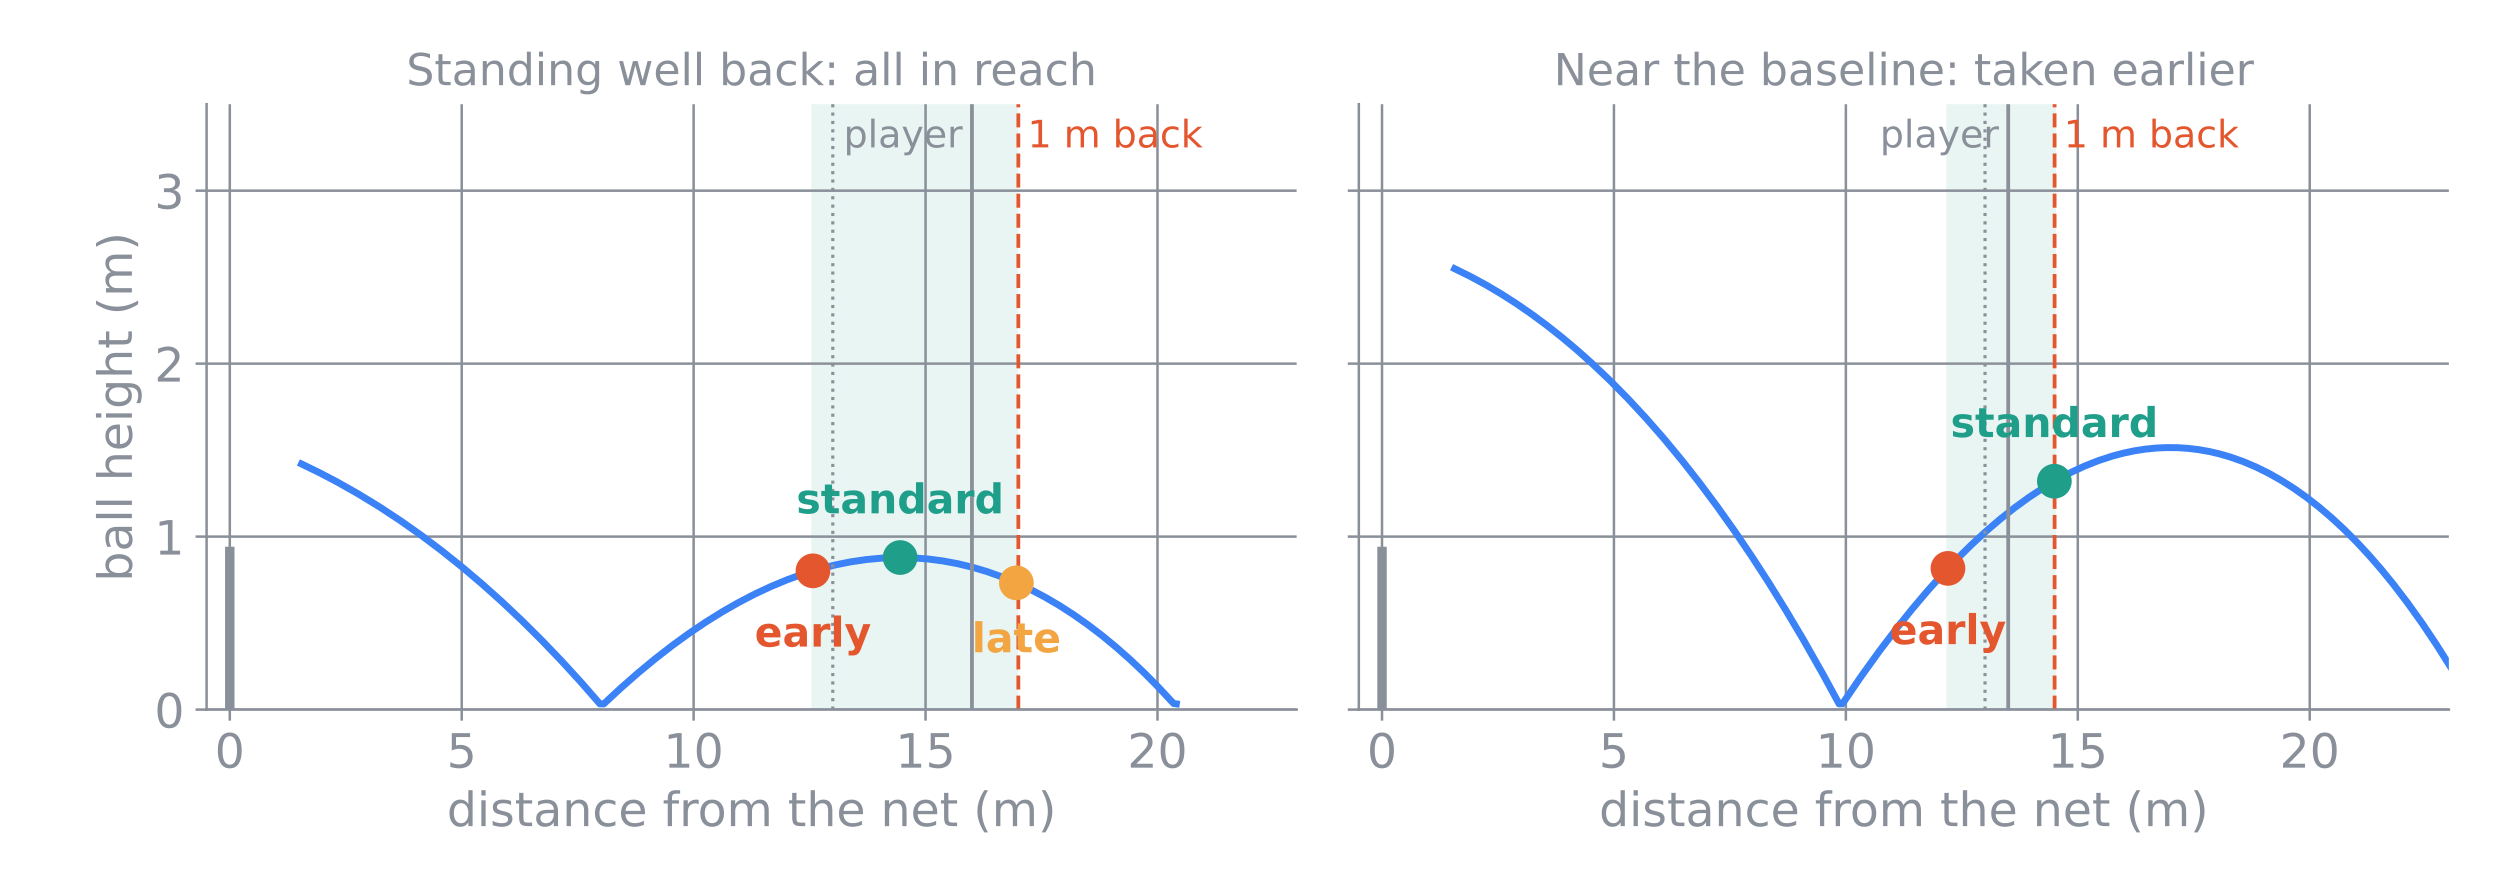
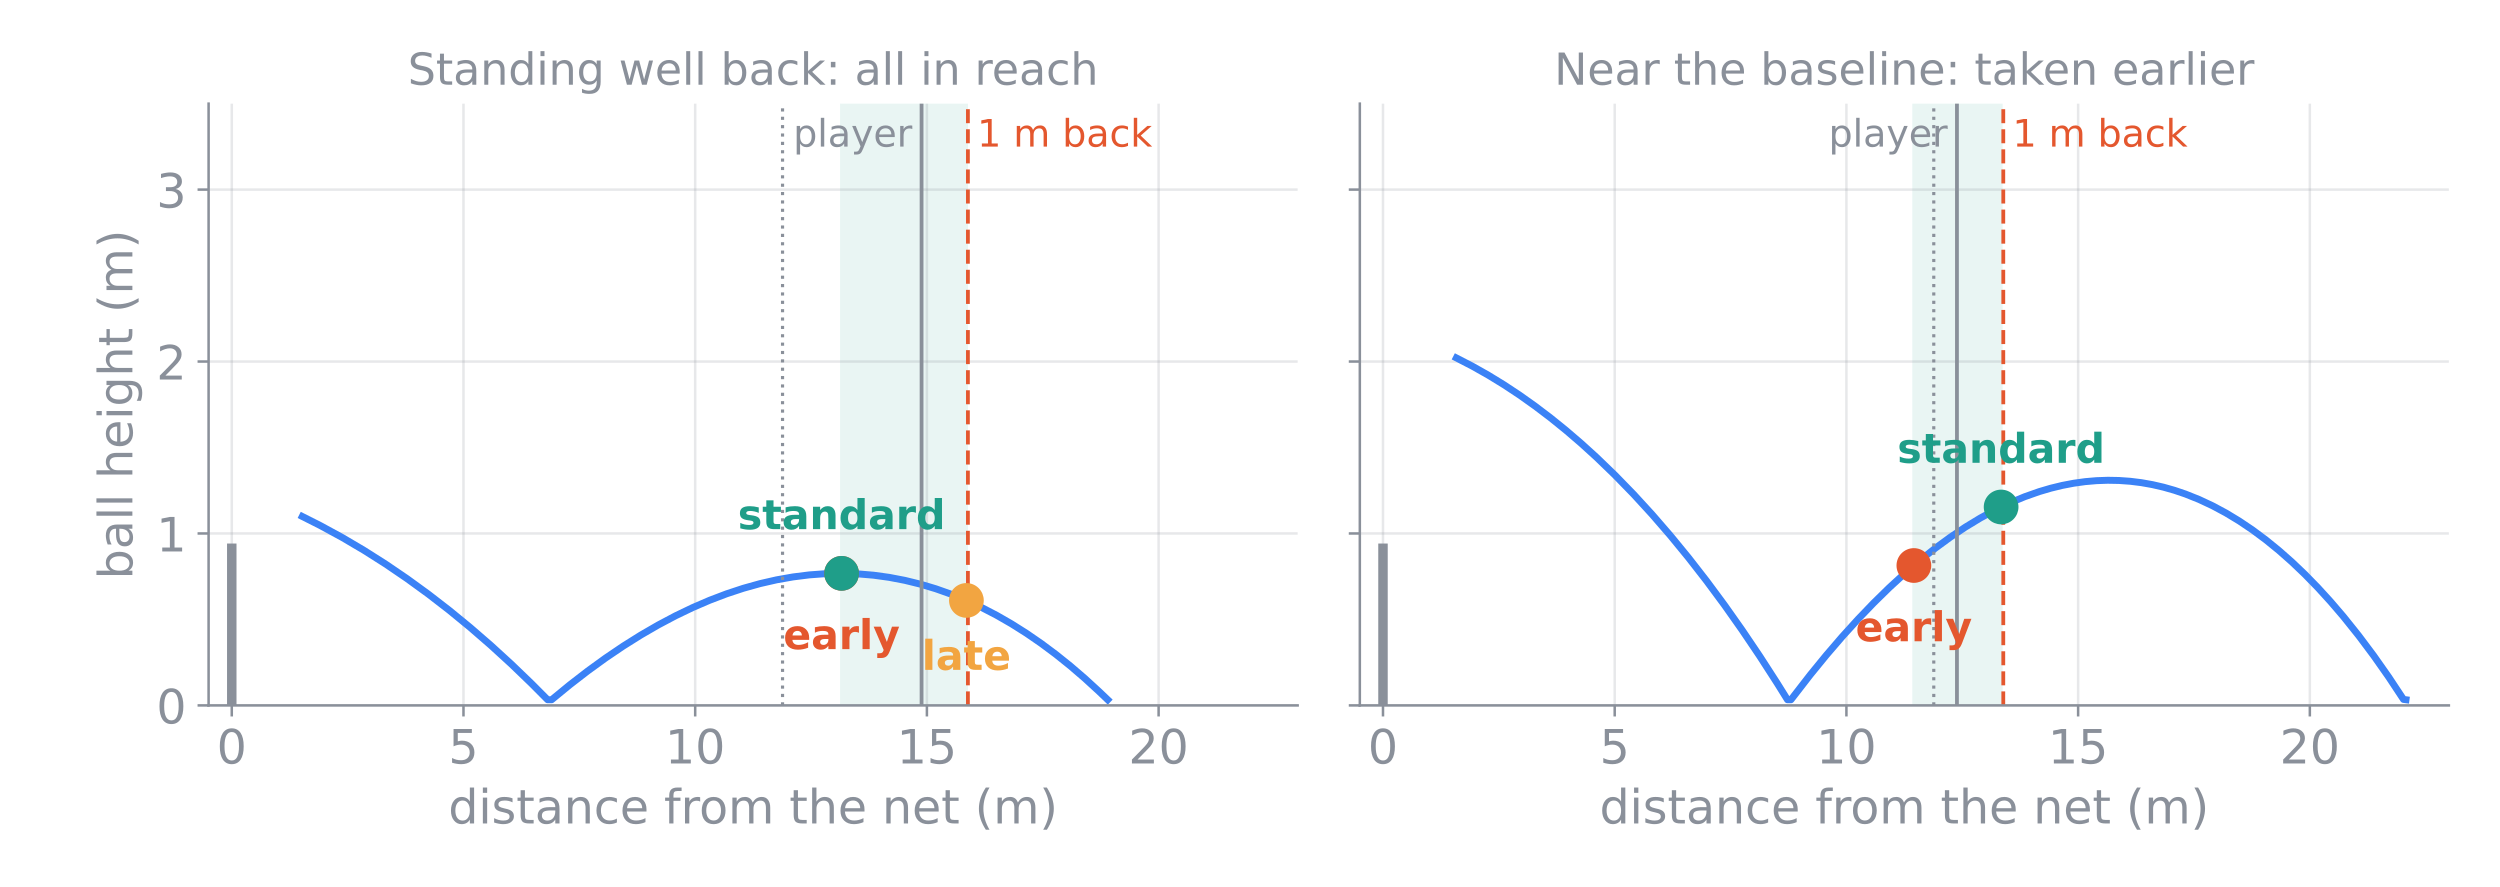
<svg xmlns="http://www.w3.org/2000/svg" xmlns:xlink="http://www.w3.org/1999/xlink" width="792pt" height="280.8pt" viewBox="0 0 792 280.8" version="1.1">
  <defs>
    <style type="text/css">*{stroke-linejoin: round; stroke-linecap: butt}</style>
  </defs>
  <g id="figure_1">
    <g id="patch_1">
      <path d="M 0 280.8  L 792 280.8  L 792 0  L 0 0  L 0 280.8  z " style="fill: none" />
    </g>
    <g id="axes_1">
      <g id="patch_2">
-         <path d="M 65.45 224.8  L 410.775 224.8  L 410.775 33  L 65.45 33  L 65.45 224.8  z " style="fill: none" />
+         <path d="M 66.084 223.476  L 411.092 223.476  L 411.092 32.837  L 66.084 32.837  L 66.084 223.476  z " style="fill: none" />
      </g>
      <g id="patch_3">
-         <path d="M 257.543 224.8  L 321.991 224.8  L 321.991 33  L 257.543 33  z " clip-path="url(#p27a4a49882)" style="fill: #1f9e89; opacity: 0.1; stroke: #1f9e89; stroke-linejoin: miter" />
+         <path d="M 266.621 223.476  L 306.158 223.476  L 306.158 32.837  L 266.621 32.837  z " clip-path="url(#p48217738cc)" style="fill: #1f9e89; opacity: 0.1; stroke: #1f9e89; stroke-linejoin: miter" />
      </g>
      <g id="matplotlib.axis_1">
        <g id="xtick_1">
          <g id="line2d_1">
-             <path d="M 72.797 224.8  L 72.797 33  " clip-path="url(#p27a4a49882)" style="fill: none; stroke: #8a909a; stroke-width: 0.8; stroke-linecap: square" />
+             <path d="M 73.424 223.476  L 73.424 32.837  " clip-path="url(#p48217738cc)" style="fill: none; stroke: #8a909a; stroke-opacity: 0.2; stroke-width: 0.8; stroke-linecap: square" />
          </g>
          <g id="line2d_2">
            <defs>
-               <path id="m9a5ee5112d" d="M 0 0  L 0 3.5  " style="stroke: #8a909a; stroke-width: 0.8" />
+               <path id="mfa98aa0cd5" d="M 0 0  L 0 3.5  " style="stroke: #8a909a; stroke-width: 0.8" />
            </defs>
            <g>
-               <use xlink:href="#m9a5ee5112d" x="72.797" y="224.8" style="fill: #8a909a; stroke: #8a909a; stroke-width: 0.8" />
+               <use xlink:href="#mfa98aa0cd5" x="73.424" y="223.476" style="fill: #8a909a; stroke: #8a909a; stroke-width: 0.8" />
            </g>
          </g>
          <g id="text_1">
-             <text style="font-size: 15px; font-family: 'DejaVu Sans'; text-anchor: middle; fill: #8a909a" x="72.797" y="243.198" transform="rotate(-0 72.79734 243.1977)">0</text>
+             <text style="font-size: 15px; font-family: 'DejaVu Sans'; text-anchor: middle; fill: #8a909a" x="73.424" y="241.873" transform="rotate(-0 73.42412 241.873)">0</text>
          </g>
        </g>
        <g id="xtick_2">
          <g id="line2d_3">
-             <path d="M 146.271 224.8  L 146.271 33  " clip-path="url(#p27a4a49882)" style="fill: none; stroke: #8a909a; stroke-width: 0.8; stroke-linecap: square" />
+             <path d="M 146.83 223.476  L 146.83 32.837  " clip-path="url(#p48217738cc)" style="fill: none; stroke: #8a909a; stroke-opacity: 0.2; stroke-width: 0.8; stroke-linecap: square" />
          </g>
          <g id="line2d_4">
            <g>
-               <use xlink:href="#m9a5ee5112d" x="146.271" y="224.8" style="fill: #8a909a; stroke: #8a909a; stroke-width: 0.8" />
+               <use xlink:href="#mfa98aa0cd5" x="146.83" y="223.476" style="fill: #8a909a; stroke: #8a909a; stroke-width: 0.8" />
            </g>
          </g>
          <g id="text_2">
-             <text style="font-size: 15px; font-family: 'DejaVu Sans'; text-anchor: middle; fill: #8a909a" x="146.271" y="243.198" transform="rotate(-0 146.2707 243.1977)">5</text>
+             <text style="font-size: 15px; font-family: 'DejaVu Sans'; text-anchor: middle; fill: #8a909a" x="146.83" y="241.873" transform="rotate(-0 146.8301 241.873)">5</text>
          </g>
        </g>
        <g id="xtick_3">
          <g id="line2d_5">
-             <path d="M 219.744 224.8  L 219.744 33  " clip-path="url(#p27a4a49882)" style="fill: none; stroke: #8a909a; stroke-width: 0.8; stroke-linecap: square" />
+             <path d="M 220.236 223.476  L 220.236 32.837  " clip-path="url(#p48217738cc)" style="fill: none; stroke: #8a909a; stroke-opacity: 0.2; stroke-width: 0.8; stroke-linecap: square" />
          </g>
          <g id="line2d_6">
            <g>
-               <use xlink:href="#m9a5ee5112d" x="219.744" y="224.8" style="fill: #8a909a; stroke: #8a909a; stroke-width: 0.8" />
+               <use xlink:href="#mfa98aa0cd5" x="220.236" y="223.476" style="fill: #8a909a; stroke: #8a909a; stroke-width: 0.8" />
            </g>
          </g>
          <g id="text_3">
-             <text style="font-size: 15px; font-family: 'DejaVu Sans'; text-anchor: middle; fill: #8a909a" x="219.744" y="243.198" transform="rotate(-0 219.7441 243.1977)">10</text>
+             <text style="font-size: 15px; font-family: 'DejaVu Sans'; text-anchor: middle; fill: #8a909a" x="220.236" y="241.873" transform="rotate(-0 220.2361 241.873)">10</text>
          </g>
        </g>
        <g id="xtick_4">
          <g id="line2d_7">
-             <path d="M 293.218 224.8  L 293.218 33  " clip-path="url(#p27a4a49882)" style="fill: none; stroke: #8a909a; stroke-width: 0.8; stroke-linecap: square" />
+             <path d="M 293.642 223.476  L 293.642 32.837  " clip-path="url(#p48217738cc)" style="fill: none; stroke: #8a909a; stroke-opacity: 0.2; stroke-width: 0.8; stroke-linecap: square" />
          </g>
          <g id="line2d_8">
            <g>
-               <use xlink:href="#m9a5ee5112d" x="293.218" y="224.8" style="fill: #8a909a; stroke: #8a909a; stroke-width: 0.8" />
+               <use xlink:href="#mfa98aa0cd5" x="293.642" y="223.476" style="fill: #8a909a; stroke: #8a909a; stroke-width: 0.8" />
            </g>
          </g>
          <g id="text_4">
-             <text style="font-size: 15px; font-family: 'DejaVu Sans'; text-anchor: middle; fill: #8a909a" x="293.218" y="243.198" transform="rotate(-0 293.2176 243.1977)">15</text>
+             <text style="font-size: 15px; font-family: 'DejaVu Sans'; text-anchor: middle; fill: #8a909a" x="293.642" y="241.873" transform="rotate(-0 293.6421 241.873)">15</text>
          </g>
        </g>
        <g id="xtick_5">
          <g id="line2d_9">
-             <path d="M 366.691 224.8  L 366.691 33  " clip-path="url(#p27a4a49882)" style="fill: none; stroke: #8a909a; stroke-width: 0.8; stroke-linecap: square" />
+             <path d="M 367.048 223.476  L 367.048 32.837  " clip-path="url(#p48217738cc)" style="fill: none; stroke: #8a909a; stroke-opacity: 0.2; stroke-width: 0.8; stroke-linecap: square" />
          </g>
          <g id="line2d_10">
            <g>
-               <use xlink:href="#m9a5ee5112d" x="366.691" y="224.8" style="fill: #8a909a; stroke: #8a909a; stroke-width: 0.8" />
+               <use xlink:href="#mfa98aa0cd5" x="367.048" y="223.476" style="fill: #8a909a; stroke: #8a909a; stroke-width: 0.8" />
            </g>
          </g>
          <g id="text_5">
-             <text style="font-size: 15px; font-family: 'DejaVu Sans'; text-anchor: middle; fill: #8a909a" x="366.691" y="243.198" transform="rotate(-0 366.691 243.1977)">20</text>
+             <text style="font-size: 15px; font-family: 'DejaVu Sans'; text-anchor: middle; fill: #8a909a" x="367.048" y="241.873" transform="rotate(-0 367.0482 241.873)">20</text>
          </g>
        </g>
        <g id="text_6">
-           <text style="font-size: 15px; font-family: 'DejaVu Sans'; text-anchor: middle; fill: #8a909a" x="238.113" y="261.715" transform="rotate(-0 238.1125 261.7148)">distance from the net (m)</text>
+           <text style="font-size: 15px; font-family: 'DejaVu Sans'; text-anchor: middle; fill: #8a909a" x="238.588" y="260.874" transform="rotate(-0 238.5876 260.8741)">distance from the net (m)</text>
        </g>
      </g>
      <g id="matplotlib.axis_2">
        <g id="ytick_1">
          <g id="line2d_11">
-             <path d="M 65.45 224.8  L 410.775 224.8  " clip-path="url(#p27a4a49882)" style="fill: none; stroke: #8a909a; stroke-width: 0.8; stroke-linecap: square" />
+             <path d="M 66.084 223.476  L 411.092 223.476  " clip-path="url(#p48217738cc)" style="fill: none; stroke: #8a909a; stroke-opacity: 0.2; stroke-width: 0.8; stroke-linecap: square" />
          </g>
          <g id="line2d_12">
            <defs>
-               <path id="m140f085171" d="M 0 0  L -3.5 0  " style="stroke: #8a909a; stroke-width: 0.8" />
+               <path id="maa4a11f5cd" d="M 0 0  L -3.5 0  " style="stroke: #8a909a; stroke-width: 0.8" />
            </defs>
            <g>
-               <use xlink:href="#m140f085171" x="65.45" y="224.8" style="fill: #8a909a; stroke: #8a909a; stroke-width: 0.8" />
+               <use xlink:href="#maa4a11f5cd" x="66.084" y="223.476" style="fill: #8a909a; stroke: #8a909a; stroke-width: 0.8" />
            </g>
          </g>
          <g id="text_7">
-             <text style="font-size: 15px; font-family: 'DejaVu Sans'; text-anchor: end; fill: #8a909a" x="58.45" y="230.499" transform="rotate(-0 58.45 230.4988)">0</text>
+             <text style="font-size: 15px; font-family: 'DejaVu Sans'; text-anchor: end; fill: #8a909a" x="59.084" y="229.175" transform="rotate(-0 59.08352 229.1747)">0</text>
          </g>
        </g>
        <g id="ytick_2">
          <g id="line2d_13">
-             <path d="M 65.45 170  L 410.775 170  " clip-path="url(#p27a4a49882)" style="fill: none; stroke: #8a909a; stroke-width: 0.8; stroke-linecap: square" />
+             <path d="M 66.084 169.008  L 411.092 169.008  " clip-path="url(#p48217738cc)" style="fill: none; stroke: #8a909a; stroke-opacity: 0.2; stroke-width: 0.8; stroke-linecap: square" />
          </g>
          <g id="line2d_14">
            <g>
-               <use xlink:href="#m140f085171" x="65.45" y="170" style="fill: #8a909a; stroke: #8a909a; stroke-width: 0.8" />
+               <use xlink:href="#maa4a11f5cd" x="66.084" y="169.008" style="fill: #8a909a; stroke: #8a909a; stroke-width: 0.8" />
            </g>
          </g>
          <g id="text_8">
-             <text style="font-size: 15px; font-family: 'DejaVu Sans'; text-anchor: end; fill: #8a909a" x="58.45" y="175.699" transform="rotate(-0 58.45 175.6988)">1</text>
+             <text style="font-size: 15px; font-family: 'DejaVu Sans'; text-anchor: end; fill: #8a909a" x="59.084" y="174.706" transform="rotate(-0 59.08352 174.7062)">1</text>
          </g>
        </g>
        <g id="ytick_3">
          <g id="line2d_15">
-             <path d="M 65.45 115.2  L 410.775 115.2  " clip-path="url(#p27a4a49882)" style="fill: none; stroke: #8a909a; stroke-width: 0.8; stroke-linecap: square" />
+             <path d="M 66.084 114.539  L 411.092 114.539  " clip-path="url(#p48217738cc)" style="fill: none; stroke: #8a909a; stroke-opacity: 0.2; stroke-width: 0.8; stroke-linecap: square" />
          </g>
          <g id="line2d_16">
            <g>
-               <use xlink:href="#m140f085171" x="65.45" y="115.2" style="fill: #8a909a; stroke: #8a909a; stroke-width: 0.8" />
+               <use xlink:href="#maa4a11f5cd" x="66.084" y="114.539" style="fill: #8a909a; stroke: #8a909a; stroke-width: 0.8" />
            </g>
          </g>
          <g id="text_9">
-             <text style="font-size: 15px; font-family: 'DejaVu Sans'; text-anchor: end; fill: #8a909a" x="58.45" y="120.899" transform="rotate(-0 58.45 120.8988)">2</text>
+             <text style="font-size: 15px; font-family: 'DejaVu Sans'; text-anchor: end; fill: #8a909a" x="59.084" y="120.238" transform="rotate(-0 59.08352 120.2377)">2</text>
          </g>
        </g>
        <g id="ytick_4">
          <g id="line2d_17">
-             <path d="M 65.45 60.4  L 410.775 60.4  " clip-path="url(#p27a4a49882)" style="fill: none; stroke: #8a909a; stroke-width: 0.8; stroke-linecap: square" />
+             <path d="M 66.084 60.071  L 411.092 60.071  " clip-path="url(#p48217738cc)" style="fill: none; stroke: #8a909a; stroke-opacity: 0.2; stroke-width: 0.8; stroke-linecap: square" />
          </g>
          <g id="line2d_18">
            <g>
-               <use xlink:href="#m140f085171" x="65.45" y="60.4" style="fill: #8a909a; stroke: #8a909a; stroke-width: 0.8" />
+               <use xlink:href="#maa4a11f5cd" x="66.084" y="60.071" style="fill: #8a909a; stroke: #8a909a; stroke-width: 0.8" />
            </g>
          </g>
          <g id="text_10">
-             <text style="font-size: 15px; font-family: 'DejaVu Sans'; text-anchor: end; fill: #8a909a" x="58.45" y="66.099" transform="rotate(-0 58.45 66.09883)">3</text>
+             <text style="font-size: 15px; font-family: 'DejaVu Sans'; text-anchor: end; fill: #8a909a" x="59.084" y="65.769" transform="rotate(-0 59.08352 65.76921)">3</text>
          </g>
        </g>
        <g id="text_11">
-           <text style="font-size: 15px; font-family: 'DejaVu Sans'; text-anchor: middle; fill: #8a909a" x="41.787" y="128.9" transform="rotate(-90 41.78672 128.9)">ball height (m)</text>
+           <text style="font-size: 15px; font-family: 'DejaVu Sans'; text-anchor: middle; fill: #8a909a" x="41.936" y="128.157" transform="rotate(-90 41.93625 128.1566)">ball height (m)</text>
        </g>
      </g>
      <g id="line2d_19">
-         <path d="M 95.52 146.988  L 101.034 149.666  L 106.507 152.525  L 113.29 156.349  L 120.01 160.449  L 126.669 164.822  L 133.267 169.466  L 139.805 174.376  L 146.284 179.552  L 152.705 184.99  L 159.069 190.688  L 165.376 196.644  L 171.628 202.854  L 177.826 209.317  L 183.969 216.03  L 190.06 222.992  L 191.272 222.992  L 196.76 217.908  L 202.206 213.134  L 207.611 208.667  L 212.976 204.504  L 218.301 200.642  L 223.587 197.079  L 228.835 193.811  L 234.045 190.835  L 239.218 188.15  L 244.355 185.752  L 249.455 183.639  L 254.521 181.809  L 259.551 180.259  L 264.547 178.987  L 269.51 177.991  L 274.439 177.268  L 279.335 176.817  L 284.199 176.635  L 289.031 176.721  L 293.831 177.072  L 298.6 177.686  L 303.338 178.562  L 308.046 179.698  L 312.724 181.092  L 317.372 182.742  L 321.991 184.647  L 326.581 186.804  L 331.142 189.213  L 335.674 191.871  L 340.178 194.777  L 344.655 197.929  L 349.104 201.325  L 353.525 204.965  L 357.919 208.847  L 362.287 212.969  L 366.627 217.329  L 371.801 222.874  L 372.66 222.992  L 372.66 222.992  " clip-path="url(#p27a4a49882)" style="fill: none; stroke: #3b82f6; stroke-width: 2.2; stroke-linecap: square" />
+         <path d="M 95.766 163.618  L 101.404 166.461  L 108.389 170.264  L 115.309 174.343  L 122.162 178.694  L 128.952 183.315  L 135.678 188.203  L 142.341 193.354  L 148.944 198.768  L 155.486 204.44  L 161.968 210.369  L 168.392 216.552  L 173.49 221.679  L 174.759 221.679  L 180.497 216.971  L 186.189 212.571  L 191.837 208.477  L 197.441 204.685  L 203.002 201.193  L 208.521 197.997  L 213.998 195.094  L 219.434 192.482  L 224.83 190.158  L 230.186 188.12  L 235.503 186.364  L 240.782 184.889  L 246.023 183.692  L 251.227 182.771  L 256.394 182.123  L 261.526 181.746  L 266.621 181.638  L 271.681 181.797  L 276.707 182.221  L 281.699 182.908  L 286.656 183.856  L 291.581 185.062  L 296.472 186.526  L 301.331 188.245  L 306.158 190.217  L 310.953 192.441  L 315.717 194.915  L 320.45 197.636  L 325.152 200.605  L 329.823 203.818  L 334.465 207.274  L 339.077 210.972  L 343.659 214.91  L 348.212 219.087  L 350.93 221.679  L 350.93 221.679  " clip-path="url(#p48217738cc)" style="fill: none; stroke: #3b82f6; stroke-width: 2.2; stroke-linecap: square" />
      </g>
      <g id="line2d_20">
-         <path d="M 307.912 224.8  L 307.912 33  " clip-path="url(#p27a4a49882)" style="fill: none; stroke: #8a909a; stroke-width: 1.2; stroke-linecap: square" />
+         <path d="M 291.954 223.476  L 291.954 32.837  " clip-path="url(#p48217738cc)" style="fill: none; stroke: #8a909a; stroke-width: 1.2; stroke-linecap: square" />
      </g>
      <g id="line2d_21">
-         <path d="M 322.607 224.8  L 322.607 33  " clip-path="url(#p27a4a49882)" style="fill: none; stroke-dasharray: 4.44,1.92; stroke-dashoffset: 0; stroke: #e4572e; stroke-width: 1.2" />
+         <path d="M 306.635 223.476  L 306.635 32.837  " clip-path="url(#p48217738cc)" style="fill: none; stroke-dasharray: 4.44,1.92; stroke-dashoffset: 0; stroke: #e4572e; stroke-width: 1.2" />
      </g>
      <g id="line2d_22">
-         <path d="M 263.828 224.8  L 263.828 33  " clip-path="url(#p27a4a49882)" style="fill: none; stroke-dasharray: 1,1.65; stroke-dashoffset: 0; stroke: #8a909a" />
+         <path d="M 247.91 223.476  L 247.91 32.837  " clip-path="url(#p48217738cc)" style="fill: none; stroke-dasharray: 1,1.65; stroke-dashoffset: 0; stroke: #8a909a" />
      </g>
      <g id="line2d_23">
-         <path d="M 72.797 224.8  L 72.797 174.713  " clip-path="url(#p27a4a49882)" style="fill: none; stroke: #8a909a; stroke-width: 3; stroke-linecap: square" />
+         <path d="M 73.424 223.476  L 73.424 173.692  " clip-path="url(#p48217738cc)" style="fill: none; stroke: #8a909a; stroke-width: 3; stroke-linecap: square" />
      </g>
      <g id="patch_4">
-         <path d="M 65.45 224.8  L 65.45 33  " style="fill: none; stroke: #8a909a; stroke-width: 0.8; stroke-linejoin: miter; stroke-linecap: square" />
+         <path d="M 66.084 223.476  L 66.084 32.837  " style="fill: none; stroke: #8a909a; stroke-width: 0.8; stroke-linejoin: miter; stroke-linecap: square" />
      </g>
      <g id="patch_5">
-         <path d="M 65.45 224.8  L 410.775 224.8  " style="fill: none; stroke: #8a909a; stroke-width: 0.8; stroke-linejoin: miter; stroke-linecap: square" />
+         <path d="M 66.084 223.476  L 411.092 223.476  " style="fill: none; stroke: #8a909a; stroke-width: 0.8; stroke-linejoin: miter; stroke-linecap: square" />
      </g>
      <g id="text_12">
-         <text style="font-weight: 700; font-size: 13px; font-family: 'DejaVu Sans'; text-anchor: middle; fill: #e4572e" x="257.543" y="204.845" transform="rotate(-0 257.5431 204.8453)">early</text>
+         <text style="font-weight: 700; font-size: 13px; font-family: 'DejaVu Sans'; text-anchor: middle; fill: #e4572e" x="266.621" y="205.638" transform="rotate(-0 266.621 205.6382)">early</text>
      </g>
      <g id="text_13">
-         <text style="font-weight: 700; font-size: 13px; font-family: 'DejaVu Sans'; text-anchor: middle; fill: #1f9e89" x="285.168" y="162.631" transform="rotate(-0 285.1679 162.6308)">standard</text>
+         <text style="font-weight: 700; font-size: 13px; font-family: 'DejaVu Sans'; text-anchor: middle; fill: #1f9e89" x="266.621" y="167.638" transform="rotate(-0 266.621 167.6382)">standard</text>
      </g>
      <g id="text_14">
-         <text style="font-weight: 700; font-size: 13px; font-family: 'DejaVu Sans'; text-anchor: middle; fill: #f2a541" x="321.991" y="206.647" transform="rotate(-0 321.9911 206.647)">late</text>
+         <text style="font-weight: 700; font-size: 13px; font-family: 'DejaVu Sans'; text-anchor: middle; fill: #f2a541" x="306.158" y="212.217" transform="rotate(-0 306.1583 212.2171)">late</text>
      </g>
      <g id="text_15">
-         <text style="font-size: 12px; font-family: 'DejaVu Sans'; text-anchor: end; fill: #8a909a" x="304.973" y="46.7" transform="rotate(-0 304.9733 46.7)">player</text>
+         <text style="font-size: 12px; font-family: 'DejaVu Sans'; text-anchor: end; fill: #8a909a" x="289.018" y="46.454" transform="rotate(-0 289.0176 46.45385)">player</text>
      </g>
      <g id="text_16">
-         <text style="font-size: 12px; font-family: 'DejaVu Sans'; text-anchor: start; fill: #e4572e" x="325.546" y="46.7" transform="rotate(-0 325.5459 46.7)">1 m back</text>
+         <text style="font-size: 12px; font-family: 'DejaVu Sans'; text-anchor: start; fill: #e4572e" x="309.571" y="46.454" transform="rotate(-0 309.5712 46.45385)">1 m back</text>
      </g>
      <g id="text_17">
-         <text style="font-size: 14px; font-family: 'DejaVu Sans'; text-anchor: middle; fill: #8a909a" x="238.113" y="27" transform="rotate(-0 238.1125 27)">Standing well back: all in reach</text>
+         <text style="font-size: 14px; font-family: 'DejaVu Sans'; text-anchor: middle; fill: #8a909a" x="238.588" y="26.837" transform="rotate(-0 238.5876 26.83672)">Standing well back: all in reach</text>
      </g>
      <g id="line2d_24">
        <defs>
-           <path id="ma5a3af95db" d="M 0 5  C 1.326 5 2.598 4.473 3.536 3.536  C 4.473 2.598 5 1.326 5 0  C 5 -1.326 4.473 -2.598 3.536 -3.536  C 2.598 -4.473 1.326 -5 0 -5  C -1.326 -5 -2.598 -4.473 -3.536 -3.536  C -4.473 -2.598 -5 -1.326 -5 0  C -5 1.326 -4.473 2.598 -3.536 3.536  C -2.598 4.473 -1.326 5 0 5  z " style="stroke: #e4572e" />
+           <path id="m77bf601b72" d="M 0 5  C 1.326 5 2.598 4.473 3.536 3.536  C 4.473 2.598 5 1.326 5 0  C 5 -1.326 4.473 -2.598 3.536 -3.536  C 2.598 -4.473 1.326 -5 0 -5  C -1.326 -5 -2.598 -4.473 -3.536 -3.536  C -4.473 -2.598 -5 -1.326 -5 0  C -5 1.326 -4.473 2.598 -3.536 3.536  C -2.598 4.473 -1.326 5 0 5  z " style="stroke: #e4572e" />
        </defs>
-         <g clip-path="url(#p27a4a49882)">
-           <use xlink:href="#ma5a3af95db" x="257.543" y="180.845" style="fill: #e4572e; stroke: #e4572e" />
+         <g clip-path="url(#p48217738cc)">
+           <use xlink:href="#m77bf601b72" x="266.621" y="181.638" style="fill: #e4572e; stroke: #e4572e" />
        </g>
      </g>
      <g id="line2d_25">
        <defs>
-           <path id="m98198a6cf5" d="M 0 5  C 1.326 5 2.598 4.473 3.536 3.536  C 4.473 2.598 5 1.326 5 0  C 5 -1.326 4.473 -2.598 3.536 -3.536  C 2.598 -4.473 1.326 -5 0 -5  C -1.326 -5 -2.598 -4.473 -3.536 -3.536  C -4.473 -2.598 -5 -1.326 -5 0  C -5 1.326 -4.473 2.598 -3.536 3.536  C -2.598 4.473 -1.326 5 0 5  z " style="stroke: #1f9e89" />
+           <path id="m81179bdb8e" d="M 0 5  C 1.326 5 2.598 4.473 3.536 3.536  C 4.473 2.598 5 1.326 5 0  C 5 -1.326 4.473 -2.598 3.536 -3.536  C 2.598 -4.473 1.326 -5 0 -5  C -1.326 -5 -2.598 -4.473 -3.536 -3.536  C -4.473 -2.598 -5 -1.326 -5 0  C -5 1.326 -4.473 2.598 -3.536 3.536  C -2.598 4.473 -1.326 5 0 5  z " style="stroke: #1f9e89" />
        </defs>
-         <g clip-path="url(#p27a4a49882)">
-           <use xlink:href="#m98198a6cf5" x="285.168" y="176.631" style="fill: #1f9e89; stroke: #1f9e89" />
+         <g clip-path="url(#p48217738cc)">
+           <use xlink:href="#m81179bdb8e" x="266.621" y="181.638" style="fill: #1f9e89; stroke: #1f9e89" />
        </g>
      </g>
      <g id="line2d_26">
        <defs>
-           <path id="md8fc202f79" d="M 0 5  C 1.326 5 2.598 4.473 3.536 3.536  C 4.473 2.598 5 1.326 5 0  C 5 -1.326 4.473 -2.598 3.536 -3.536  C 2.598 -4.473 1.326 -5 0 -5  C -1.326 -5 -2.598 -4.473 -3.536 -3.536  C -4.473 -2.598 -5 -1.326 -5 0  C -5 1.326 -4.473 2.598 -3.536 3.536  C -2.598 4.473 -1.326 5 0 5  z " style="stroke: #f2a541" />
+           <path id="m49b3dc1db6" d="M 0 5  C 1.326 5 2.598 4.473 3.536 3.536  C 4.473 2.598 5 1.326 5 0  C 5 -1.326 4.473 -2.598 3.536 -3.536  C 2.598 -4.473 1.326 -5 0 -5  C -1.326 -5 -2.598 -4.473 -3.536 -3.536  C -4.473 -2.598 -5 -1.326 -5 0  C -5 1.326 -4.473 2.598 -3.536 3.536  C -2.598 4.473 -1.326 5 0 5  z " style="stroke: #f2a541" />
        </defs>
-         <g clip-path="url(#p27a4a49882)">
-           <use xlink:href="#md8fc202f79" x="321.991" y="184.647" style="fill: #f2a541; stroke: #f2a541" />
+         <g clip-path="url(#p48217738cc)">
+           <use xlink:href="#m49b3dc1db6" x="306.158" y="190.217" style="fill: #f2a541; stroke: #f2a541" />
        </g>
      </g>
    </g>
    <g id="axes_2">
      <g id="patch_6">
-         <path d="M 430.475 224.8  L 775.8 224.8  L 775.8 33  L 430.475 33  L 430.475 224.8  z " style="fill: none" />
+         <path d="M 430.792 223.476  L 775.8 223.476  L 775.8 32.837  L 430.792 32.837  L 430.792 223.476  z " style="fill: none" />
      </g>
      <g id="patch_7">
-         <path d="M 617.113 224.8  L 650.826 224.8  L 650.826 33  L 617.113 33  z " clip-path="url(#p465789f023)" style="fill: #1f9e89; opacity: 0.1; stroke: #1f9e89; stroke-linejoin: miter" />
+         <path d="M 606.314 223.476  L 633.952 223.476  L 633.952 32.837  L 606.314 32.837  z " clip-path="url(#p1a8f10fce4)" style="fill: #1f9e89; opacity: 0.1; stroke: #1f9e89; stroke-linejoin: miter" />
      </g>
      <g id="matplotlib.axis_3">
        <g id="xtick_6">
          <g id="line2d_27">
-             <path d="M 437.822 224.8  L 437.822 33  " clip-path="url(#p465789f023)" style="fill: none; stroke: #8a909a; stroke-width: 0.8; stroke-linecap: square" />
+             <path d="M 438.132 223.476  L 438.132 32.837  " clip-path="url(#p1a8f10fce4)" style="fill: none; stroke: #8a909a; stroke-opacity: 0.2; stroke-width: 0.8; stroke-linecap: square" />
          </g>
          <g id="line2d_28">
            <g>
-               <use xlink:href="#m9a5ee5112d" x="437.822" y="224.8" style="fill: #8a909a; stroke: #8a909a; stroke-width: 0.8" />
+               <use xlink:href="#mfa98aa0cd5" x="438.132" y="223.476" style="fill: #8a909a; stroke: #8a909a; stroke-width: 0.8" />
            </g>
          </g>
          <g id="text_18">
-             <text style="font-size: 15px; font-family: 'DejaVu Sans'; text-anchor: middle; fill: #8a909a" x="437.822" y="243.198" transform="rotate(-0 437.8223 243.1977)">0</text>
+             <text style="font-size: 15px; font-family: 'DejaVu Sans'; text-anchor: middle; fill: #8a909a" x="438.132" y="241.873" transform="rotate(-0 438.1324 241.873)">0</text>
          </g>
        </g>
        <g id="xtick_7">
          <g id="line2d_29">
-             <path d="M 511.296 224.8  L 511.296 33  " clip-path="url(#p465789f023)" style="fill: none; stroke: #8a909a; stroke-width: 0.8; stroke-linecap: square" />
+             <path d="M 511.538 223.476  L 511.538 32.837  " clip-path="url(#p1a8f10fce4)" style="fill: none; stroke: #8a909a; stroke-opacity: 0.2; stroke-width: 0.8; stroke-linecap: square" />
          </g>
          <g id="line2d_30">
            <g>
-               <use xlink:href="#m9a5ee5112d" x="511.296" y="224.8" style="fill: #8a909a; stroke: #8a909a; stroke-width: 0.8" />
+               <use xlink:href="#mfa98aa0cd5" x="511.538" y="223.476" style="fill: #8a909a; stroke: #8a909a; stroke-width: 0.8" />
            </g>
          </g>
          <g id="text_19">
-             <text style="font-size: 15px; font-family: 'DejaVu Sans'; text-anchor: middle; fill: #8a909a" x="511.296" y="243.198" transform="rotate(-0 511.2957 243.1977)">5</text>
+             <text style="font-size: 15px; font-family: 'DejaVu Sans'; text-anchor: middle; fill: #8a909a" x="511.538" y="241.873" transform="rotate(-0 511.5384 241.873)">5</text>
          </g>
        </g>
        <g id="xtick_8">
          <g id="line2d_31">
-             <path d="M 584.769 224.8  L 584.769 33  " clip-path="url(#p465789f023)" style="fill: none; stroke: #8a909a; stroke-width: 0.8; stroke-linecap: square" />
+             <path d="M 584.944 223.476  L 584.944 32.837  " clip-path="url(#p1a8f10fce4)" style="fill: none; stroke: #8a909a; stroke-opacity: 0.2; stroke-width: 0.8; stroke-linecap: square" />
          </g>
          <g id="line2d_32">
            <g>
-               <use xlink:href="#m9a5ee5112d" x="584.769" y="224.8" style="fill: #8a909a; stroke: #8a909a; stroke-width: 0.8" />
+               <use xlink:href="#mfa98aa0cd5" x="584.944" y="223.476" style="fill: #8a909a; stroke: #8a909a; stroke-width: 0.8" />
            </g>
          </g>
          <g id="text_20">
-             <text style="font-size: 15px; font-family: 'DejaVu Sans'; text-anchor: middle; fill: #8a909a" x="584.769" y="243.198" transform="rotate(-0 584.7691 243.1977)">10</text>
+             <text style="font-size: 15px; font-family: 'DejaVu Sans'; text-anchor: middle; fill: #8a909a" x="584.944" y="241.873" transform="rotate(-0 584.9444 241.873)">10</text>
          </g>
        </g>
        <g id="xtick_9">
          <g id="line2d_33">
-             <path d="M 658.243 224.8  L 658.243 33  " clip-path="url(#p465789f023)" style="fill: none; stroke: #8a909a; stroke-width: 0.8; stroke-linecap: square" />
+             <path d="M 658.35 223.476  L 658.35 32.837  " clip-path="url(#p1a8f10fce4)" style="fill: none; stroke: #8a909a; stroke-opacity: 0.2; stroke-width: 0.8; stroke-linecap: square" />
          </g>
          <g id="line2d_34">
            <g>
-               <use xlink:href="#m9a5ee5112d" x="658.243" y="224.8" style="fill: #8a909a; stroke: #8a909a; stroke-width: 0.8" />
+               <use xlink:href="#mfa98aa0cd5" x="658.35" y="223.476" style="fill: #8a909a; stroke: #8a909a; stroke-width: 0.8" />
            </g>
          </g>
          <g id="text_21">
-             <text style="font-size: 15px; font-family: 'DejaVu Sans'; text-anchor: middle; fill: #8a909a" x="658.243" y="243.198" transform="rotate(-0 658.2426 243.1977)">15</text>
+             <text style="font-size: 15px; font-family: 'DejaVu Sans'; text-anchor: middle; fill: #8a909a" x="658.35" y="241.873" transform="rotate(-0 658.3504 241.873)">15</text>
          </g>
        </g>
        <g id="xtick_10">
          <g id="line2d_35">
-             <path d="M 731.716 224.8  L 731.716 33  " clip-path="url(#p465789f023)" style="fill: none; stroke: #8a909a; stroke-width: 0.8; stroke-linecap: square" />
+             <path d="M 731.756 223.476  L 731.756 32.837  " clip-path="url(#p1a8f10fce4)" style="fill: none; stroke: #8a909a; stroke-opacity: 0.2; stroke-width: 0.8; stroke-linecap: square" />
          </g>
          <g id="line2d_36">
            <g>
-               <use xlink:href="#m9a5ee5112d" x="731.716" y="224.8" style="fill: #8a909a; stroke: #8a909a; stroke-width: 0.8" />
+               <use xlink:href="#mfa98aa0cd5" x="731.756" y="223.476" style="fill: #8a909a; stroke: #8a909a; stroke-width: 0.8" />
            </g>
          </g>
          <g id="text_22">
-             <text style="font-size: 15px; font-family: 'DejaVu Sans'; text-anchor: middle; fill: #8a909a" x="731.716" y="243.198" transform="rotate(-0 731.716 243.1977)">20</text>
+             <text style="font-size: 15px; font-family: 'DejaVu Sans'; text-anchor: middle; fill: #8a909a" x="731.756" y="241.873" transform="rotate(-0 731.7564 241.873)">20</text>
          </g>
        </g>
        <g id="text_23">
-           <text style="font-size: 15px; font-family: 'DejaVu Sans'; text-anchor: middle; fill: #8a909a" x="603.138" y="261.715" transform="rotate(-0 603.1375 261.7148)">distance from the net (m)</text>
+           <text style="font-size: 15px; font-family: 'DejaVu Sans'; text-anchor: middle; fill: #8a909a" x="603.296" y="260.874" transform="rotate(-0 603.2959 260.8741)">distance from the net (m)</text>
        </g>
      </g>
      <g id="matplotlib.axis_4">
        <g id="ytick_5">
          <g id="line2d_37">
-             <path d="M 430.475 224.8  L 775.8 224.8  " clip-path="url(#p465789f023)" style="fill: none; stroke: #8a909a; stroke-width: 0.8; stroke-linecap: square" />
+             <path d="M 430.792 223.476  L 775.8 223.476  " clip-path="url(#p1a8f10fce4)" style="fill: none; stroke: #8a909a; stroke-opacity: 0.2; stroke-width: 0.8; stroke-linecap: square" />
          </g>
          <g id="line2d_38">
            <g>
-               <use xlink:href="#m140f085171" x="430.475" y="224.8" style="fill: #8a909a; stroke: #8a909a; stroke-width: 0.8" />
+               <use xlink:href="#maa4a11f5cd" x="430.792" y="223.476" style="fill: #8a909a; stroke: #8a909a; stroke-width: 0.8" />
            </g>
          </g>
        </g>
        <g id="ytick_6">
          <g id="line2d_39">
-             <path d="M 430.475 170  L 775.8 170  " clip-path="url(#p465789f023)" style="fill: none; stroke: #8a909a; stroke-width: 0.8; stroke-linecap: square" />
+             <path d="M 430.792 169.008  L 775.8 169.008  " clip-path="url(#p1a8f10fce4)" style="fill: none; stroke: #8a909a; stroke-opacity: 0.2; stroke-width: 0.8; stroke-linecap: square" />
          </g>
          <g id="line2d_40">
            <g>
-               <use xlink:href="#m140f085171" x="430.475" y="170" style="fill: #8a909a; stroke: #8a909a; stroke-width: 0.8" />
+               <use xlink:href="#maa4a11f5cd" x="430.792" y="169.008" style="fill: #8a909a; stroke: #8a909a; stroke-width: 0.8" />
            </g>
          </g>
        </g>
        <g id="ytick_7">
          <g id="line2d_41">
-             <path d="M 430.475 115.2  L 775.8 115.2  " clip-path="url(#p465789f023)" style="fill: none; stroke: #8a909a; stroke-width: 0.8; stroke-linecap: square" />
+             <path d="M 430.792 114.539  L 775.8 114.539  " clip-path="url(#p1a8f10fce4)" style="fill: none; stroke: #8a909a; stroke-opacity: 0.2; stroke-width: 0.8; stroke-linecap: square" />
          </g>
          <g id="line2d_42">
            <g>
-               <use xlink:href="#m140f085171" x="430.475" y="115.2" style="fill: #8a909a; stroke: #8a909a; stroke-width: 0.8" />
+               <use xlink:href="#maa4a11f5cd" x="430.792" y="114.539" style="fill: #8a909a; stroke: #8a909a; stroke-width: 0.8" />
            </g>
          </g>
        </g>
        <g id="ytick_8">
          <g id="line2d_43">
-             <path d="M 430.475 60.4  L 775.8 60.4  " clip-path="url(#p465789f023)" style="fill: none; stroke: #8a909a; stroke-width: 0.8; stroke-linecap: square" />
+             <path d="M 430.792 60.071  L 775.8 60.071  " clip-path="url(#p1a8f10fce4)" style="fill: none; stroke: #8a909a; stroke-opacity: 0.2; stroke-width: 0.8; stroke-linecap: square" />
          </g>
          <g id="line2d_44">
            <g>
-               <use xlink:href="#m140f085171" x="430.475" y="60.4" style="fill: #8a909a; stroke: #8a909a; stroke-width: 0.8" />
+               <use xlink:href="#maa4a11f5cd" x="430.792" y="60.071" style="fill: #8a909a; stroke: #8a909a; stroke-width: 0.8" />
            </g>
          </g>
        </g>
      </g>
      <g id="line2d_45">
-         <path d="M 460.835 85.13  L 465.784 87.567  L 470.7 90.228  L 475.583 93.113  L 480.433 96.218  L 485.251 99.543  L 490.036 103.085  L 494.79 106.842  L 499.513 110.814  L 504.205 114.999  L 510.027 120.525  L 515.801 126.379  L 521.529 132.555  L 527.21 139.052  L 532.846 145.866  L 538.436 152.996  L 543.982 160.437  L 549.483 168.188  L 554.941 176.245  L 560.355 184.607  L 565.726 193.27  L 571.055 202.233  L 577.393 213.379  L 582.629 222.992  L 583.671 222.992  L 589.52 214.418  L 595.32 206.355  L 601.071 198.797  L 605.828 192.878  L 610.552 187.302  L 615.245 182.064  L 619.907 177.161  L 624.538 172.589  L 629.14 168.346  L 633.712 164.428  L 638.255 160.833  L 642.77 157.557  L 647.256 154.598  L 651.715 151.952  L 656.147 149.618  L 660.552 147.593  L 664.931 145.873  L 669.283 144.458  L 672.747 143.543  L 676.194 142.82  L 679.625 142.288  L 683.04 141.945  L 686.44 141.791  L 689.823 141.824  L 693.192 142.044  L 696.544 142.449  L 699.882 143.038  L 703.204 143.811  L 706.512 144.767  L 710.625 146.216  L 714.716 147.948  L 718.783 149.959  L 722.828 152.25  L 726.851 154.817  L 730.851 157.659  L 734.829 160.775  L 738.785 164.162  L 742.72 167.82  L 746.632 171.748  L 750.524 175.942  L 754.393 180.403  L 758.242 185.128  L 762.832 191.145  L 767.392 197.538  L 771.922 204.305  L 776.422 211.444  L 780.891 218.951  L 783.115 222.843  L 783.855 222.992  L 783.855 222.992  " clip-path="url(#p465789f023)" style="fill: none; stroke: #3b82f6; stroke-width: 2.2; stroke-linecap: square" />
+         <path d="M 461.374 113.389  L 466.435 116.002  L 471.461 118.838  L 476.453 121.896  L 481.41 125.174  L 486.334 128.671  L 491.224 132.384  L 496.081 136.311  L 500.905 140.452  L 505.697 144.804  L 511.642 150.539  L 517.537 156.598  L 523.384 162.979  L 529.182 169.679  L 534.933 176.694  L 540.636 184.021  L 546.293 191.659  L 551.903 199.604  L 557.468 207.853  L 562.988 216.404  L 566.278 221.679  L 567.371 221.679  L 573.505 213.765  L 578.575 207.559  L 583.609 201.702  L 588.607 196.191  L 593.57 191.021  L 598.499 186.189  L 603.393 181.692  L 608.254 177.526  L 613.083 173.687  L 617.879 170.174  L 622.644 166.982  L 627.377 164.109  L 632.08 161.552  L 636.752 159.308  L 641.395 157.374  L 646.009 155.748  L 649.678 154.667  L 653.33 153.78  L 656.964 153.086  L 660.579 152.584  L 664.177 152.273  L 667.757 152.15  L 671.32 152.216  L 674.866 152.469  L 678.395 152.908  L 681.906 153.532  L 685.401 154.34  L 688.88 155.331  L 692.342 156.504  L 696.646 158.225  L 700.925 160.226  L 705.18 162.507  L 709.409 165.065  L 713.614 167.899  L 717.794 171.006  L 721.95 174.386  L 726.083 178.036  L 730.191 181.955  L 734.276 186.141  L 738.337 190.593  L 742.375 195.31  L 747.189 201.316  L 751.971 207.698  L 756.719 214.453  L 761.435 221.578  L 762.218 221.679  L 762.218 221.679  " clip-path="url(#p1a8f10fce4)" style="fill: none; stroke: #3b82f6; stroke-width: 2.2; stroke-linecap: square" />
      </g>
      <g id="line2d_46">
-         <path d="M 636.201 224.8  L 636.201 33  " clip-path="url(#p465789f023)" style="fill: none; stroke: #8a909a; stroke-width: 1.2; stroke-linecap: square" />
+         <path d="M 619.959 223.476  L 619.959 32.837  " clip-path="url(#p1a8f10fce4)" style="fill: none; stroke: #8a909a; stroke-width: 1.2; stroke-linecap: square" />
      </g>
      <g id="line2d_47">
-         <path d="M 650.895 224.8  L 650.895 33  " clip-path="url(#p465789f023)" style="fill: none; stroke-dasharray: 4.44,1.92; stroke-dashoffset: 0; stroke: #e4572e; stroke-width: 1.2" />
+         <path d="M 634.64 223.476  L 634.64 32.837  " clip-path="url(#p1a8f10fce4)" style="fill: none; stroke-dasharray: 4.44,1.92; stroke-dashoffset: 0; stroke: #e4572e; stroke-width: 1.2" />
      </g>
      <g id="line2d_48">
-         <path d="M 628.853 224.8  L 628.853 33  " clip-path="url(#p465789f023)" style="fill: none; stroke-dasharray: 1,1.65; stroke-dashoffset: 0; stroke: #8a909a" />
+         <path d="M 612.618 223.476  L 612.618 32.837  " clip-path="url(#p1a8f10fce4)" style="fill: none; stroke-dasharray: 1,1.65; stroke-dashoffset: 0; stroke: #8a909a" />
      </g>
      <g id="line2d_49">
-         <path d="M 437.822 224.8  L 437.822 174.713  " clip-path="url(#p465789f023)" style="fill: none; stroke: #8a909a; stroke-width: 3; stroke-linecap: square" />
+         <path d="M 438.132 223.476  L 438.132 173.692  " clip-path="url(#p1a8f10fce4)" style="fill: none; stroke: #8a909a; stroke-width: 3; stroke-linecap: square" />
      </g>
      <g id="patch_8">
-         <path d="M 430.475 224.8  L 430.475 33  " style="fill: none; stroke: #8a909a; stroke-width: 0.8; stroke-linejoin: miter; stroke-linecap: square" />
+         <path d="M 430.792 223.476  L 430.792 32.837  " style="fill: none; stroke: #8a909a; stroke-width: 0.8; stroke-linejoin: miter; stroke-linecap: square" />
      </g>
      <g id="patch_9">
-         <path d="M 430.475 224.8  L 775.8 224.8  " style="fill: none; stroke: #8a909a; stroke-width: 0.8; stroke-linejoin: miter; stroke-linecap: square" />
+         <path d="M 430.792 223.476  L 775.8 223.476  " style="fill: none; stroke: #8a909a; stroke-width: 0.8; stroke-linejoin: miter; stroke-linecap: square" />
      </g>
      <g id="text_24">
-         <text style="font-weight: 700; font-size: 13px; font-family: 'DejaVu Sans'; text-anchor: middle; fill: #e4572e" x="617.113" y="204.063" transform="rotate(-0 617.1133 204.0627)">early</text>
+         <text style="font-weight: 700; font-size: 13px; font-family: 'DejaVu Sans'; text-anchor: middle; fill: #e4572e" x="606.314" y="203.153" transform="rotate(-0 606.3138 203.1526)">early</text>
      </g>
      <g id="text_25">
-         <text style="font-weight: 700; font-size: 13px; font-family: 'DejaVu Sans'; text-anchor: middle; fill: #1f9e89" x="650.826" y="138.456" transform="rotate(-0 650.8256 138.4562)">standard</text>
+         <text style="font-weight: 700; font-size: 13px; font-family: 'DejaVu Sans'; text-anchor: middle; fill: #1f9e89" x="633.952" y="146.617" transform="rotate(-0 633.9524 146.6166)">standard</text>
      </g>
      <g id="text_26">
-         <text style="font-size: 12px; font-family: 'DejaVu Sans'; text-anchor: end; fill: #8a909a" x="633.262" y="46.7" transform="rotate(-0 633.2616 46.7)">player</text>
+         <text style="font-size: 12px; font-family: 'DejaVu Sans'; text-anchor: end; fill: #8a909a" x="617.023" y="46.454" transform="rotate(-0 617.0228 46.45385)">player</text>
      </g>
      <g id="text_27">
-         <text style="font-size: 12px; font-family: 'DejaVu Sans'; text-anchor: start; fill: #e4572e" x="653.834" y="46.7" transform="rotate(-0 653.8341 46.7)">1 m back</text>
+         <text style="font-size: 12px; font-family: 'DejaVu Sans'; text-anchor: start; fill: #e4572e" x="637.576" y="46.454" transform="rotate(-0 637.5765 46.45385)">1 m back</text>
      </g>
      <g id="text_28">
-         <text style="font-size: 14px; font-family: 'DejaVu Sans'; text-anchor: middle; fill: #8a909a" x="603.138" y="27" transform="rotate(-0 603.1375 27)">Near the baseline: taken earlier</text>
+         <text style="font-size: 14px; font-family: 'DejaVu Sans'; text-anchor: middle; fill: #8a909a" x="603.296" y="26.837" transform="rotate(-0 603.2959 26.83672)">Near the baseline: taken earlier</text>
      </g>
      <g id="line2d_50">
-         <g clip-path="url(#p465789f023)">
-           <use xlink:href="#ma5a3af95db" x="617.113" y="180.063" style="fill: #e4572e; stroke: #e4572e" />
+         <g clip-path="url(#p1a8f10fce4)">
+           <use xlink:href="#m77bf601b72" x="606.314" y="179.153" style="fill: #e4572e; stroke: #e4572e" />
        </g>
      </g>
      <g id="line2d_51">
-         <g clip-path="url(#p465789f023)">
-           <use xlink:href="#m98198a6cf5" x="650.826" y="152.456" style="fill: #1f9e89; stroke: #1f9e89" />
+         <g clip-path="url(#p1a8f10fce4)">
+           <use xlink:href="#m81179bdb8e" x="633.952" y="160.617" style="fill: #1f9e89; stroke: #1f9e89" />
        </g>
      </g>
    </g>
  </g>
  <defs>
-     <clipPath id="p27a4a49882">
-       <rect x="65.45" y="33" width="345.325" height="191.8" />
+     <clipPath id="p48217738cc">
+       <rect x="66.084" y="32.837" width="345.008" height="190.64" />
    </clipPath>
-     <clipPath id="p465789f023">
-       <rect x="430.475" y="33" width="345.325" height="191.8" />
+     <clipPath id="p1a8f10fce4">
+       <rect x="430.792" y="32.837" width="345.008" height="190.64" />
    </clipPath>
  </defs>
</svg>
